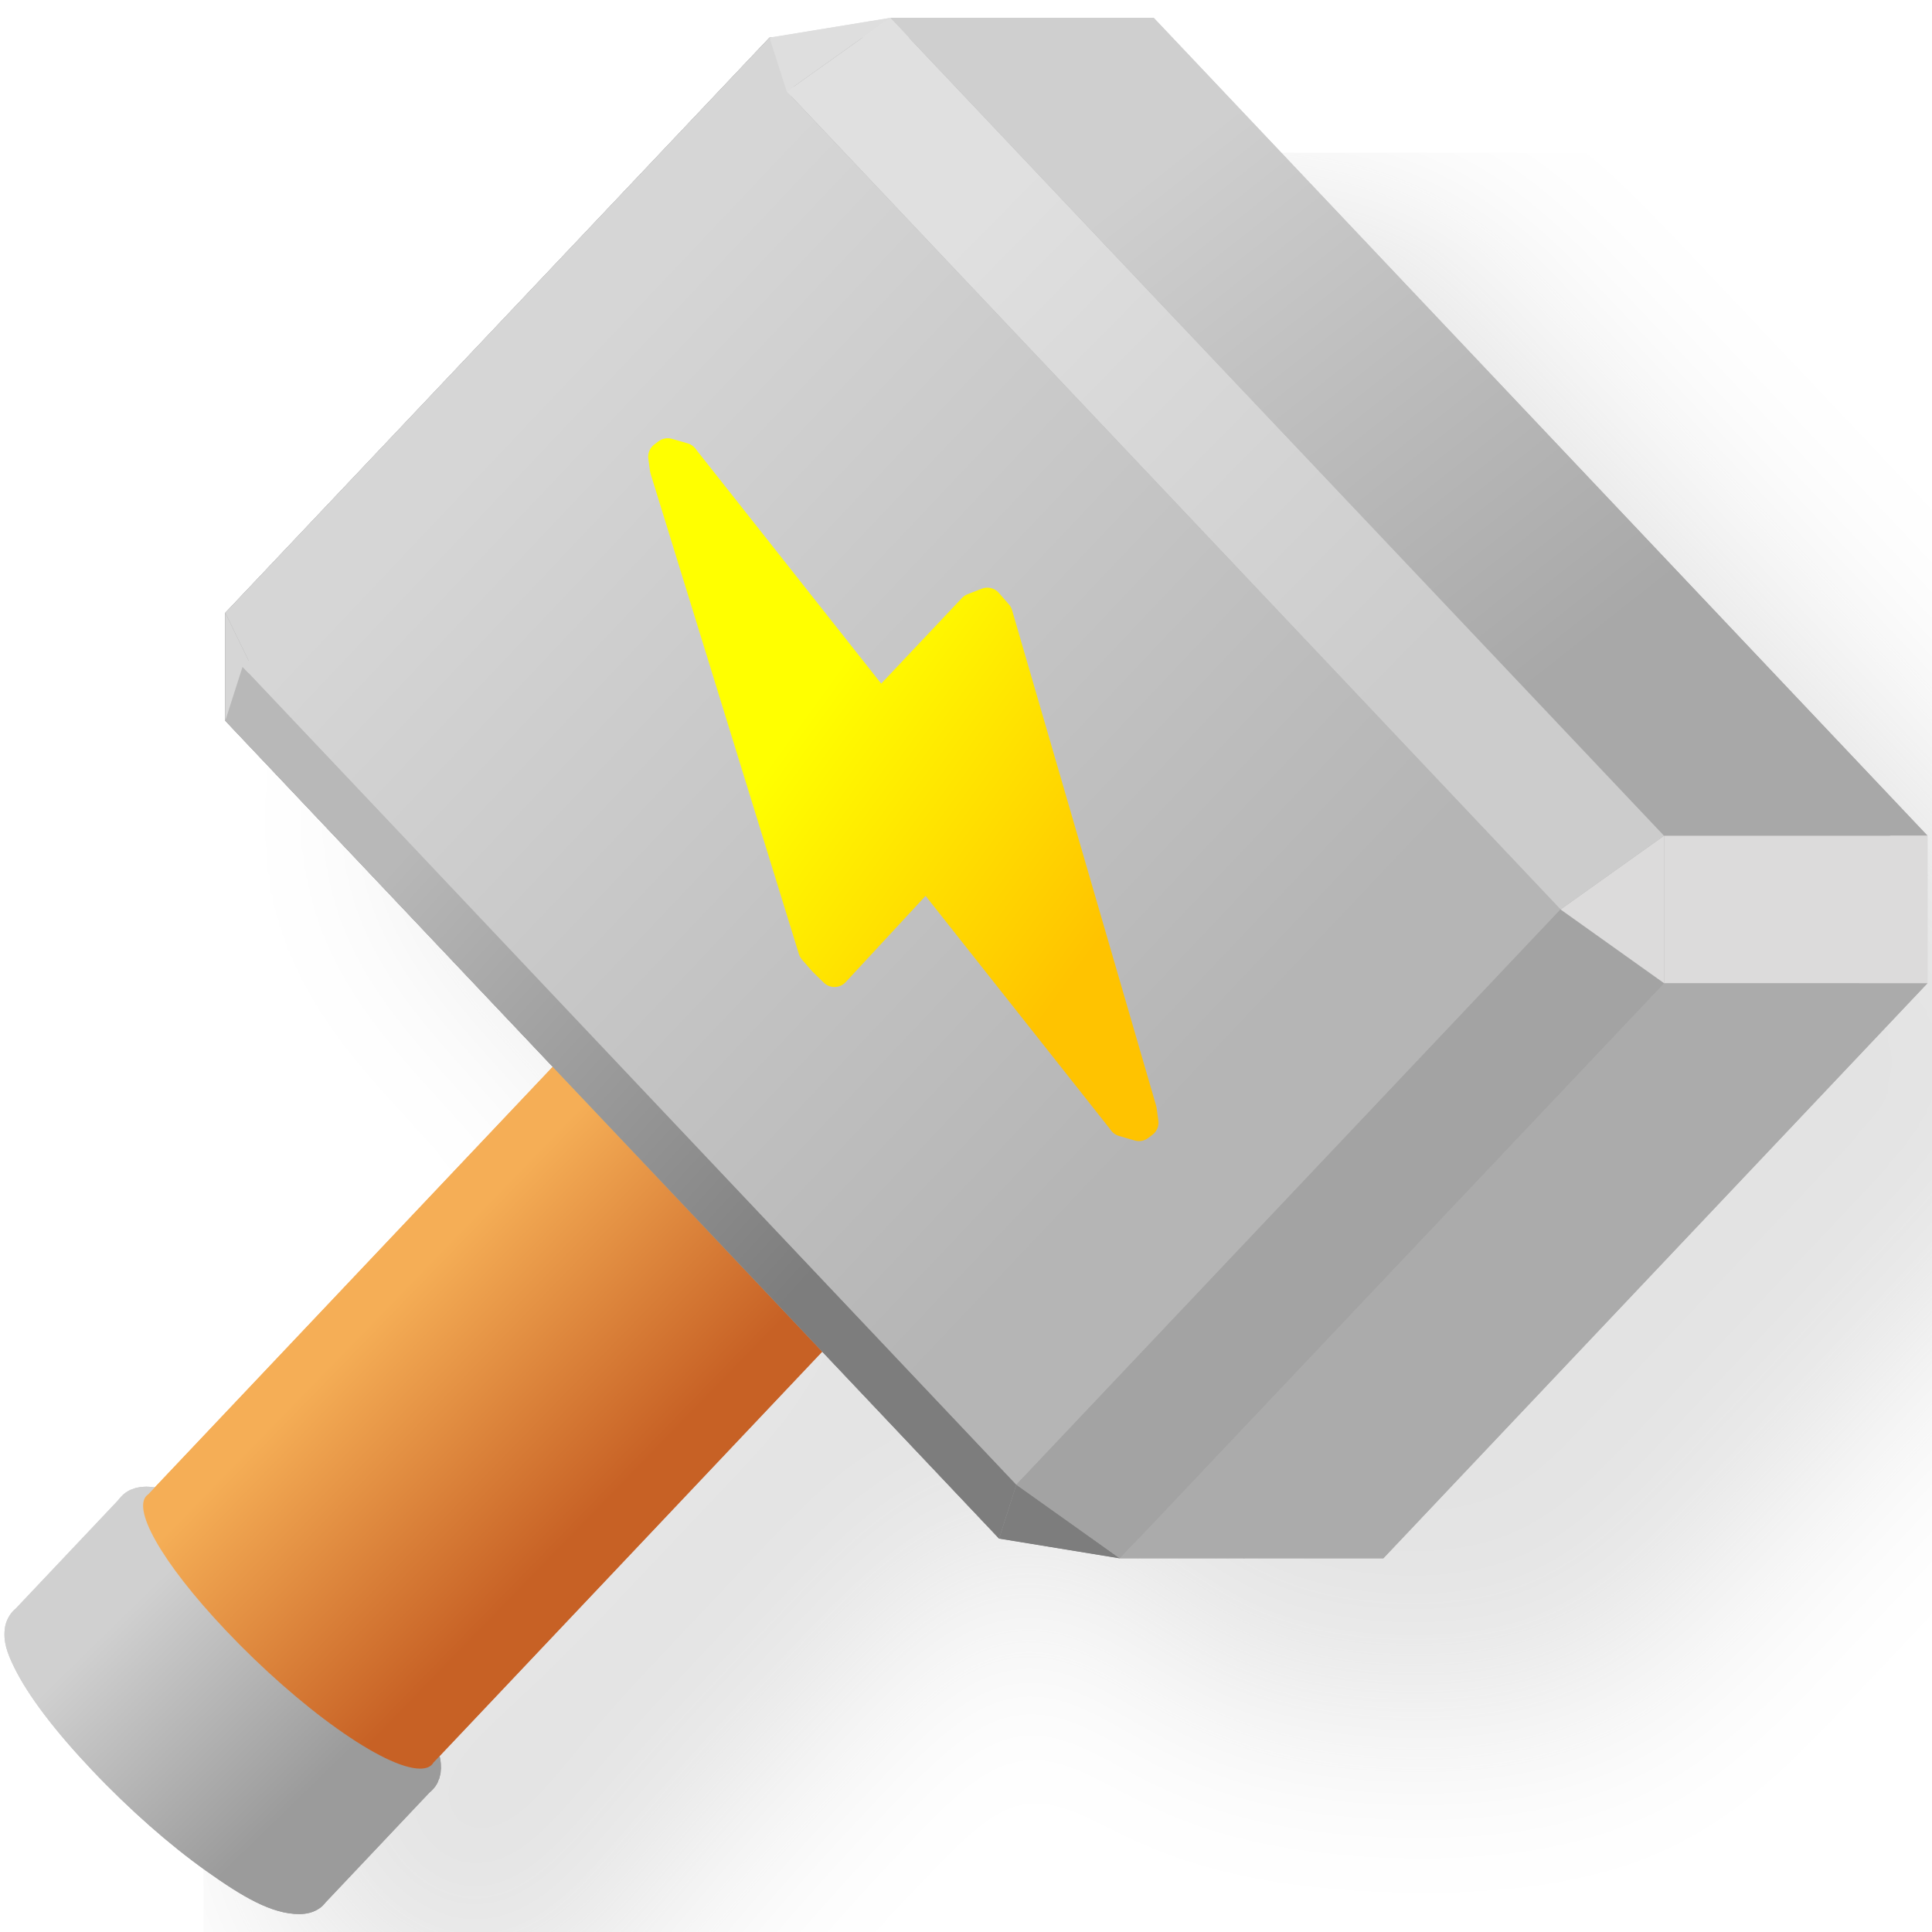
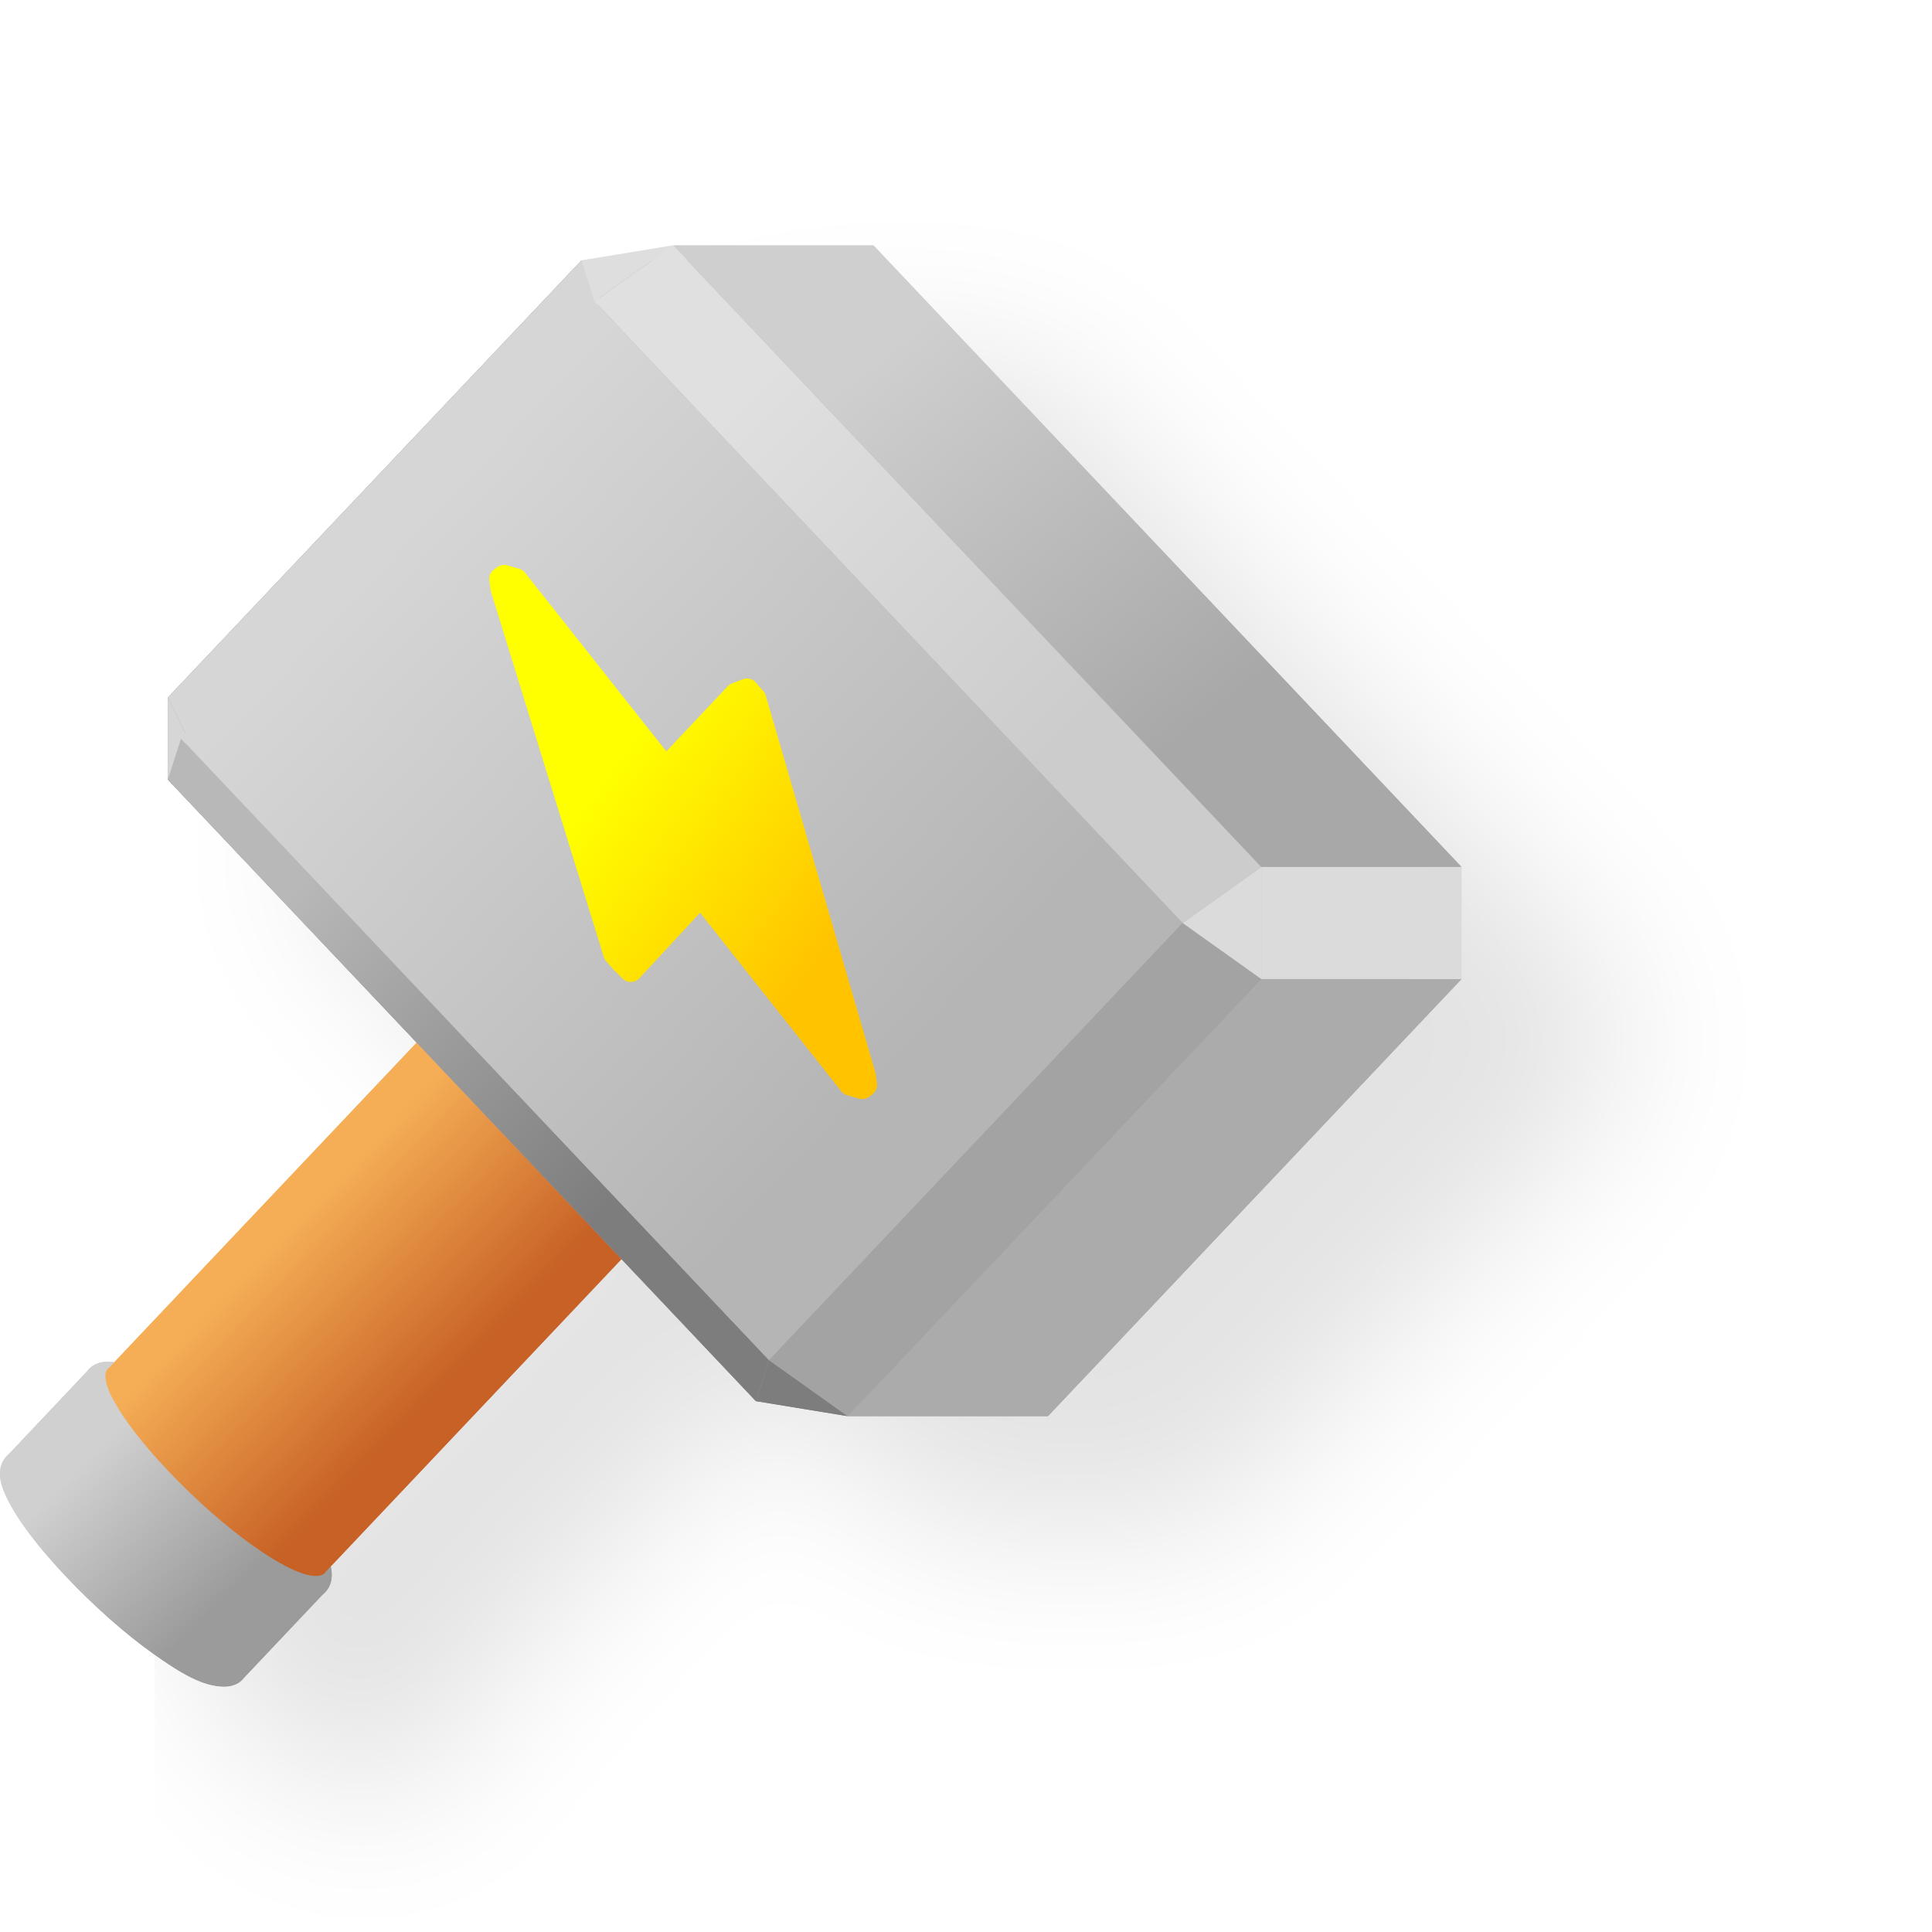
- <svg xmlns="http://www.w3.org/2000/svg" xmlns:xlink="http://www.w3.org/1999/xlink" class="hammer" width="38" height="38" version="1.1" viewBox="-50 -50 38 38">
+ <svg xmlns="http://www.w3.org/2000/svg" xmlns:xlink="http://www.w3.org/1999/xlink" class="hammer" width="50" height="50" version="1.1" viewBox="-50 -50 50 50">
  <defs>
    <filter id="shadow" width="300%" height="300%" x="-1" y="-1">
      <feDropShadow dx="4" dy="3" flood-color="#e3e3e3" flood-opacity="1" stdDeviation="2" />
    </filter>
-     <linearGradient id="gradient-dynamic-9" x1="-2.034" x2="9.745" y1="-12.055" y2="-.275" gradientTransform="scale(.85209 1.1736)" gradientUnits="userSpaceOnUse">
-       <stop stop-color="#ff0" offset=".35" />
-       <stop stop-color="#ffc300" offset=".8" />
-     </linearGradient>
    <linearGradient id="linearGradient1919" x1="-47.726" x2="-41.278" y1="-15.874" y2="-15.874" gradientUnits="userSpaceOnUse">
      <stop stop-color="#d0d0d0" offset=".175" />
      <stop stop-color="#9b9b9b" offset=".793" />
    </linearGradient>
    <linearGradient id="linearGradient347-5" x1="-15.266" x2="-7.127" y1="8.069" y2="16.208" gradientTransform="matrix(1.0128 0 0 .98737 -34.233 -26.728)" gradientUnits="userSpaceOnUse">
      <stop stop-color="#d0d0d0" offset=".275" />
      <stop stop-color="#9b9b9b" offset=".714" />
    </linearGradient>
    <linearGradient id="linearGradient357-9" x1="-13.018" x2="9.624" y1="-9.578" y2="13.064" gradientTransform="matrix(.98572 0 0 1.0145 -34.233 -26.728)" gradientUnits="userSpaceOnUse">
      <stop stop-color="#f5ae56" offset=".409" />
      <stop stop-color="#c76125" offset=".59" />
    </linearGradient>
    <linearGradient id="linearGradient1535" x1="2.689" x2="20.805" y1="-25.244" y2="-7.128" gradientTransform="scale(1.1262 .88795)" gradientUnits="userSpaceOnUse">
      <stop stop-color="#cfcfcf" offset=".22" />
      <stop stop-color="#a8a8a8" offset=".72" />
    </linearGradient>
    <linearGradient id="linearGradient1537" x1="-10.551" x2="5.782" y1="-9.194" y2="7.139" gradientTransform="scale(.95257 1.0498)" gradientUnits="userSpaceOnUse">
      <stop stop-color="#b8b8b8" offset=".22" />
      <stop stop-color="#7d7d7d" offset=".72" />
    </linearGradient>
    <linearGradient id="linearGradient1539" x1="-9.984" x2="16.668" y1="-20.393" y2="6.259" gradientTransform="scale(.97266 1.0281)" gradientUnits="userSpaceOnUse">
      <stop stop-color="#d6d6d6" offset=".22" />
      <stop stop-color="#b5b5b5" offset=".72" />
    </linearGradient>
-     <linearGradient id="linearGradient1541" x1="-2.034" x2="9.745" y1="-12.055" y2="-.275" gradientTransform="scale(.85209 1.1736)" gradientUnits="userSpaceOnUse" xlink:href="#gradient-dynamic-9" />
+     <linearGradient id="linearGradient1541" x1="-2.034" x2="9.745" y1="-12.055" y2="-.275" gradientTransform="scale(.85209 1.1736)" gradientUnits="userSpaceOnUse">
+       <stop stop-color="#ff0" offset=".35" />
+       <stop stop-color="#ffc300" offset=".8" />
+     </linearGradient>
    <linearGradient id="linearGradient1545" x1="1.001" x2="18.396" y1="-22.234" y2="-4.84" gradientTransform="scale(.99193 1.0081)" gradientUnits="userSpaceOnUse">
      <stop stop-color="#e0e0e0" offset=".22" />
      <stop stop-color="#ccc" offset=".72" />
    </linearGradient>
    <g id="hammer-content" transform="translate(.22809 .35167)">
      <g transform="translate(-.27466 -2.165)">
        <path d="m-44.502-15.874-2.141 2.263" color="#000000" stroke-width="8.4" style="-inkscape-stroke:none" />
        <path d="m-45.749-15.874c1.449 1.531 3.121 2.722 3.823 2.722 0.701 0 0.12-1.191-1.329-2.722s-3.121-2.722-3.822-2.722c-0.702 0-0.121 1.191 1.328 2.722" fill="none" stroke="url(#linearGradient1919)" stroke-linecap="round" stroke-linejoin="round" stroke-width=".7" />
        <path d="m-47.552-18.761-2.092 2.213c-0.117 0.094-0.19 0.238-0.211 0.369-0.043 0.274 0.045 0.51 0.18 0.785 0.268 0.55 0.792 1.242 1.531 2.023 0.74 0.781 1.532 1.475 2.242 1.98 0.71 0.505 1.287 0.852 1.836 0.852 0.137 0 0.283-0.03 0.41-0.123 0.04-0.03 0.075-0.066 0.105-0.105l2.1-2.221z" color="#000000" fill="url(#linearGradient347-5)" style="-inkscape-stroke:none" />
        <path d="m-30.339-36.445-16.697 17.648c-0.359 0.236 0.242 1.323 1.522 2.676 1.449 1.531 3.122 2.721 3.824 2.721 0.131 0 0.218-0.041 0.262-0.119l16.684-17.635z" color="#000000" fill="url(#linearGradient357-9)" style="-inkscape-stroke:none" />
      </g>
-       <g transform="translate(-35.746 -27.585)" stroke-linecap="round" stroke-linejoin="round">
+       <g transform="translate(-35.746,-27.585)" stroke-linecap="round" stroke-linejoin="round">
        <path d="m-4.868-10.713 0.368 2.511 1.668-1.061z" fill="#7d7d7d" />
        <g fill="#a3a3a3">
          <path d="m5.836-22.026-10.704 11.313 2.036 1.45 10.703-11.314z" />
          <path d="m12.019 6.435-2.035 1.449-15.22-16.086 2.036-1.45z" />
          <path d="m23.091-4.49-10.704 11.314-15.219-16.087 10.703-11.314z" />
        </g>
        <path d="m5.836-22.026h2.743l-0.708 1.449z" fill="#dcdbdb" />
        <g fill="#a3a3a3">
          <path d="m7.843-22.026-0.518 1.06 15.588 16.476 0.517-1.061z" />
          <path d="m-10.051-10.713h5.183v2.122h-5.183z" />
          <path d="m-10.051-10.713h5.183l10.704-11.313h-5.183z" />
          <path d="m10.352 7.495h-5.183l-15.22-16.086h5.183z" />
        </g>
        <path d="m0.653-22.026h7.926-5.183z" fill="#dcdbdb" />
        <path d="m23.43-6.329h-5.183l-15.219-16.086h5.183z" fill="url(#linearGradient1535)" />
        <path d="m12.726 7.884h-5.182l10.703-11.313h5.183z" fill="#ababab" />
        <path d="m-10.051-10.713v2.122l0.518-1.061z" fill="#d6d6d6" />
        <path d="m23.43-3.429h-5.183v-2.9h5.183z" fill="#dcdbdb" />
        <path d="m0.653-22.026-10.704 11.313 0.518 1.061 10.704-11.314z" fill="#d6d6d6" />
        <path d="m-9.711-9.652-0.34 1.061 15.22 16.086 0.339-1.06z" fill="url(#linearGradient1537)" />
        <path d="m0.653-22.026 2.375-0.389-2.035 1.449z" fill="#dedede" />
        <path d="m7.544 7.884-2.375-0.389 0.339-1.06z" fill="#7d7d7d" />
        <path d="m0.993-20.966-10.704 11.314 15.219 16.087 10.704-11.314z" fill="url(#linearGradient1539)" />
        <path d="m4.657-10.799-1.827 1.937-3.8-4.806-1e-3 1e-3 -0.069-0.091-0.309-0.089-0.084 0.063 0.034 0.247 2.917 9.447 0.198 0.227 0.215 0.21 1.81-1.954 3.801 4.805v-2e-3l0.069 0.092 0.309 0.089 0.084-0.063-0.034-0.247-2.834-9.748-0.198-0.227z" fill="url(#linearGradient1541)" stroke="url(#linearGradient1541)" stroke-width=".6" />
        <path d="m18.247-6.329-2.035 1.45-15.219-16.087 2.035-1.449z" fill="url(#linearGradient1545)" />
        <path d="m18.247-3.429-10.703 11.313-2.036-1.449 10.704-11.314z" fill="#a3a3a3" />
        <path d="m18.247-3.429v-2.9l-2.035 1.45z" fill="#dcdbdb" />
      </g>
    </g>
  </defs>
-   <use xlink:href="#hammer-content" filter="url(#shadow)" />
-   <use xlink:href="#hammer-content" />
+   <use transform="translate(-.087568 6)" filter="url(#shadow)" xlink:href="#hammer-content" />
+   <use transform="translate(-.087568 6)" xlink:href="#hammer-content" />
</svg>
